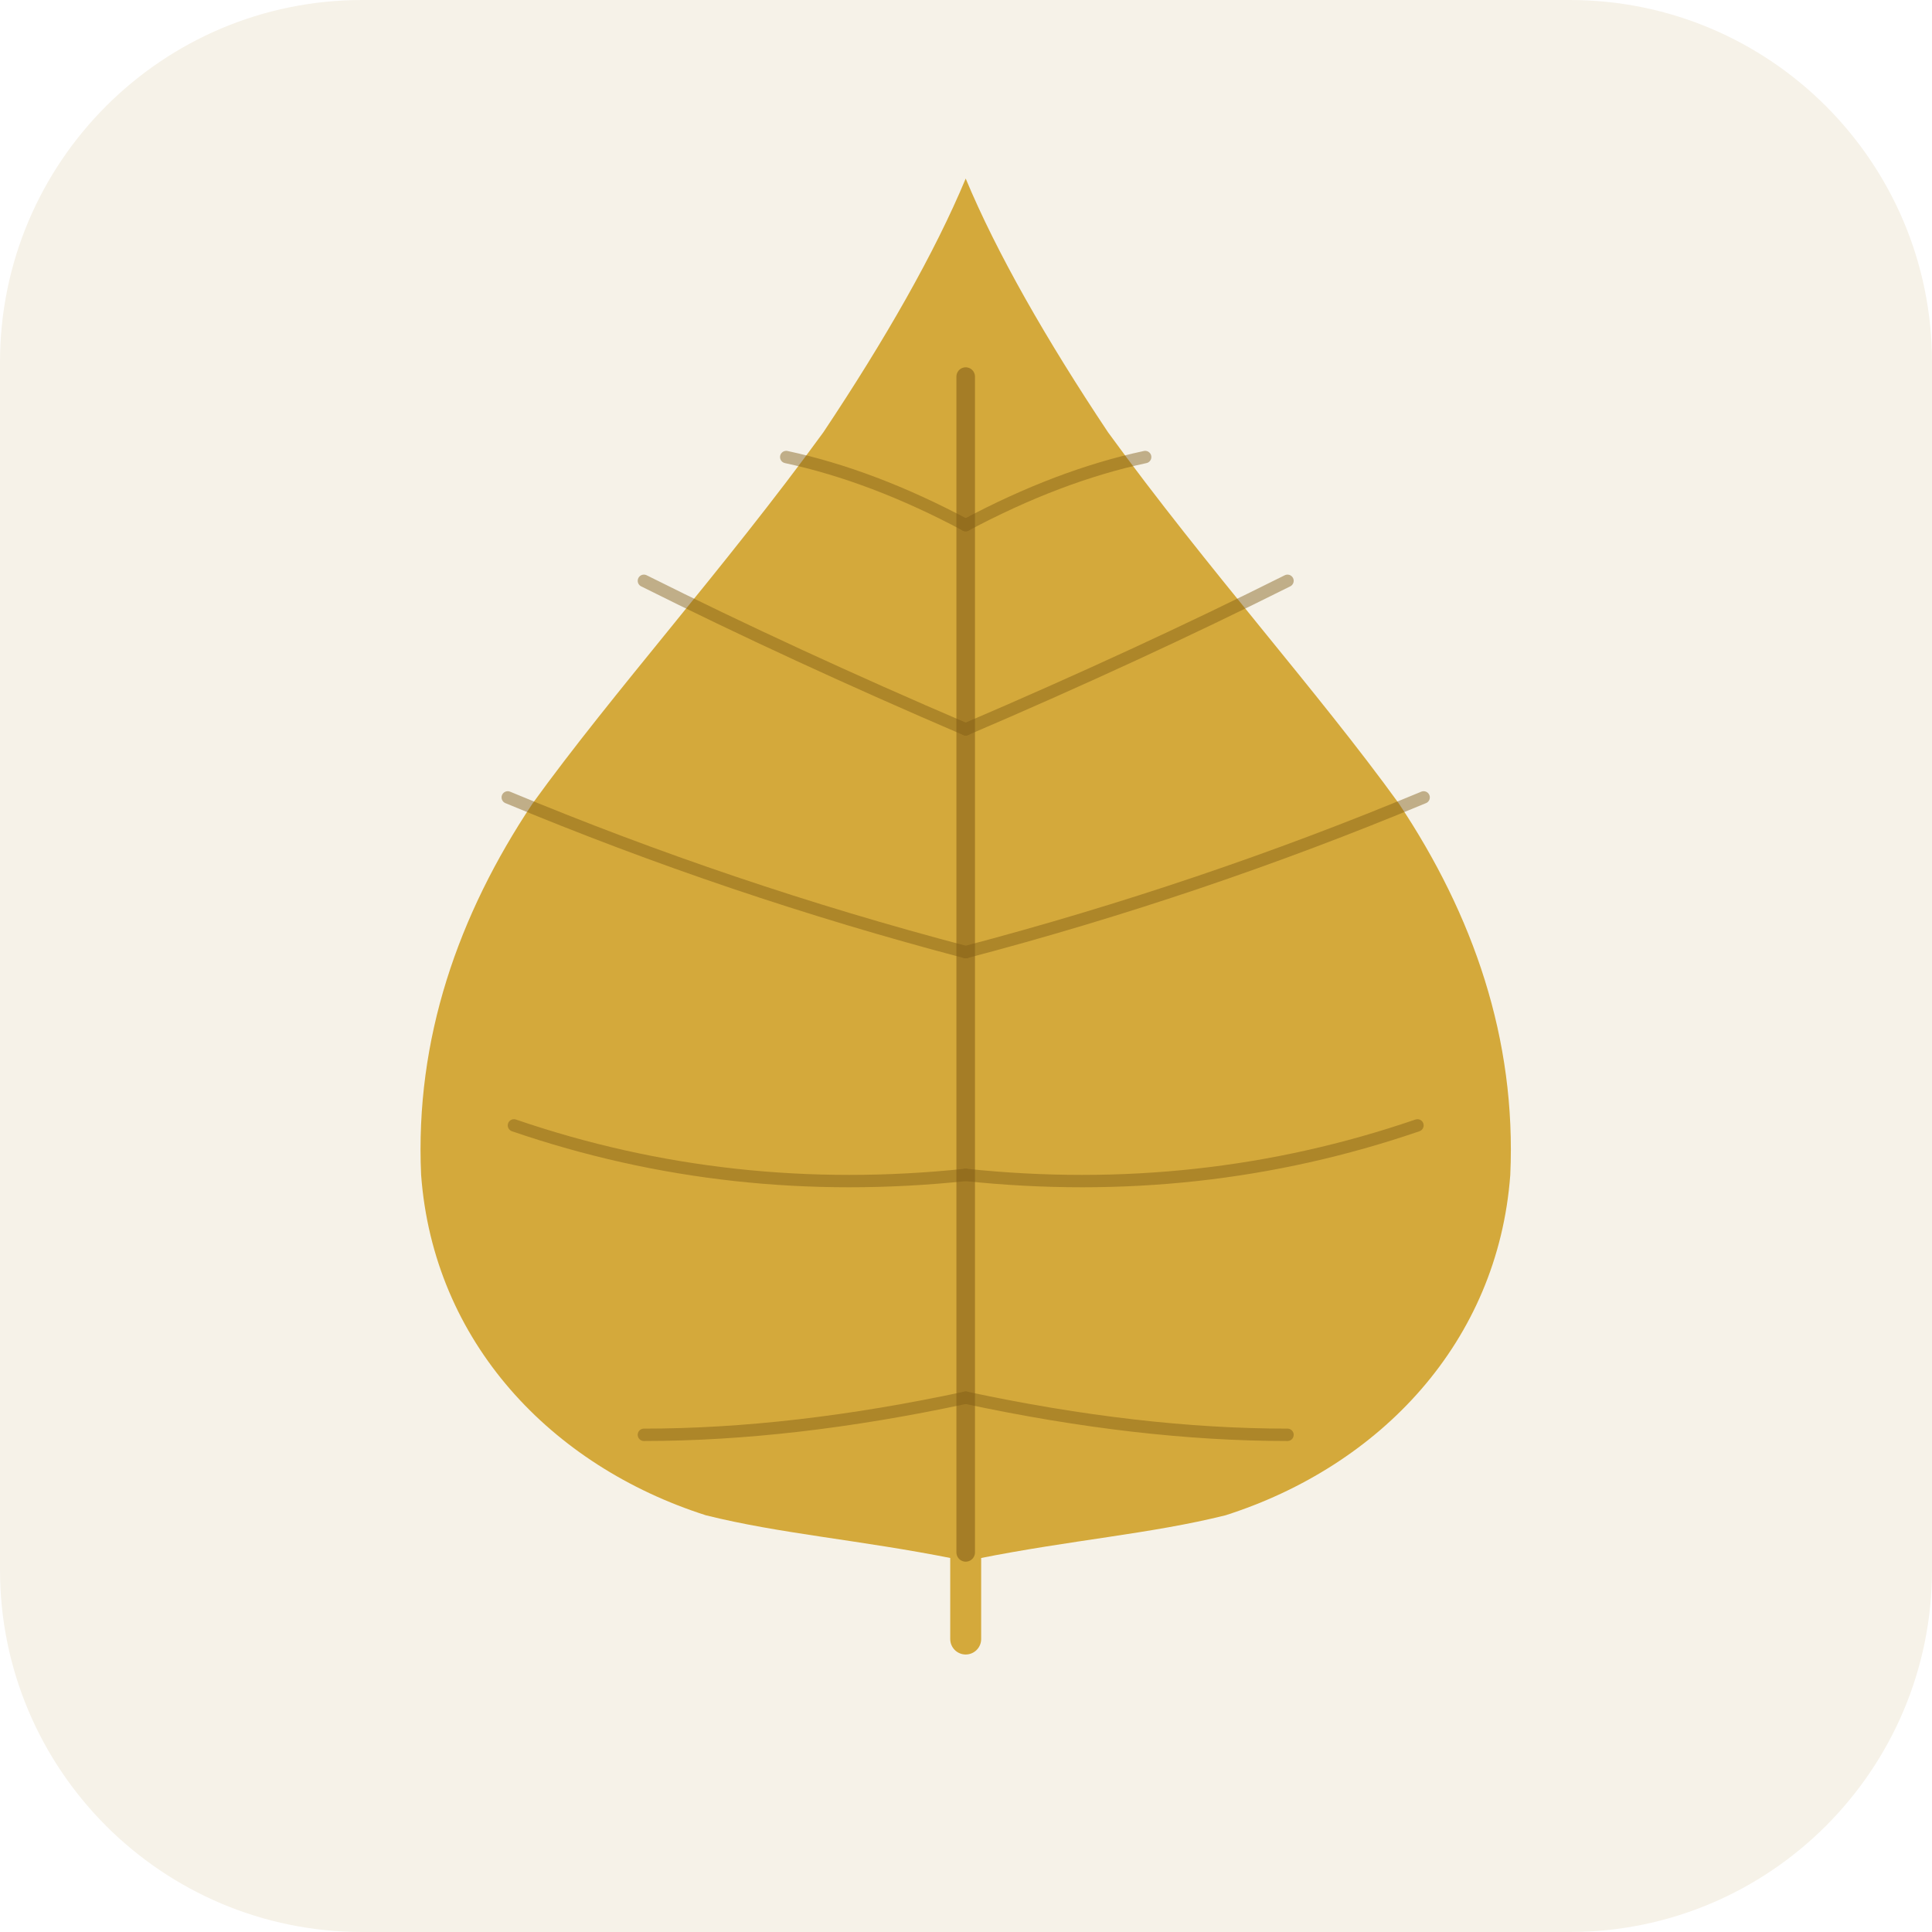
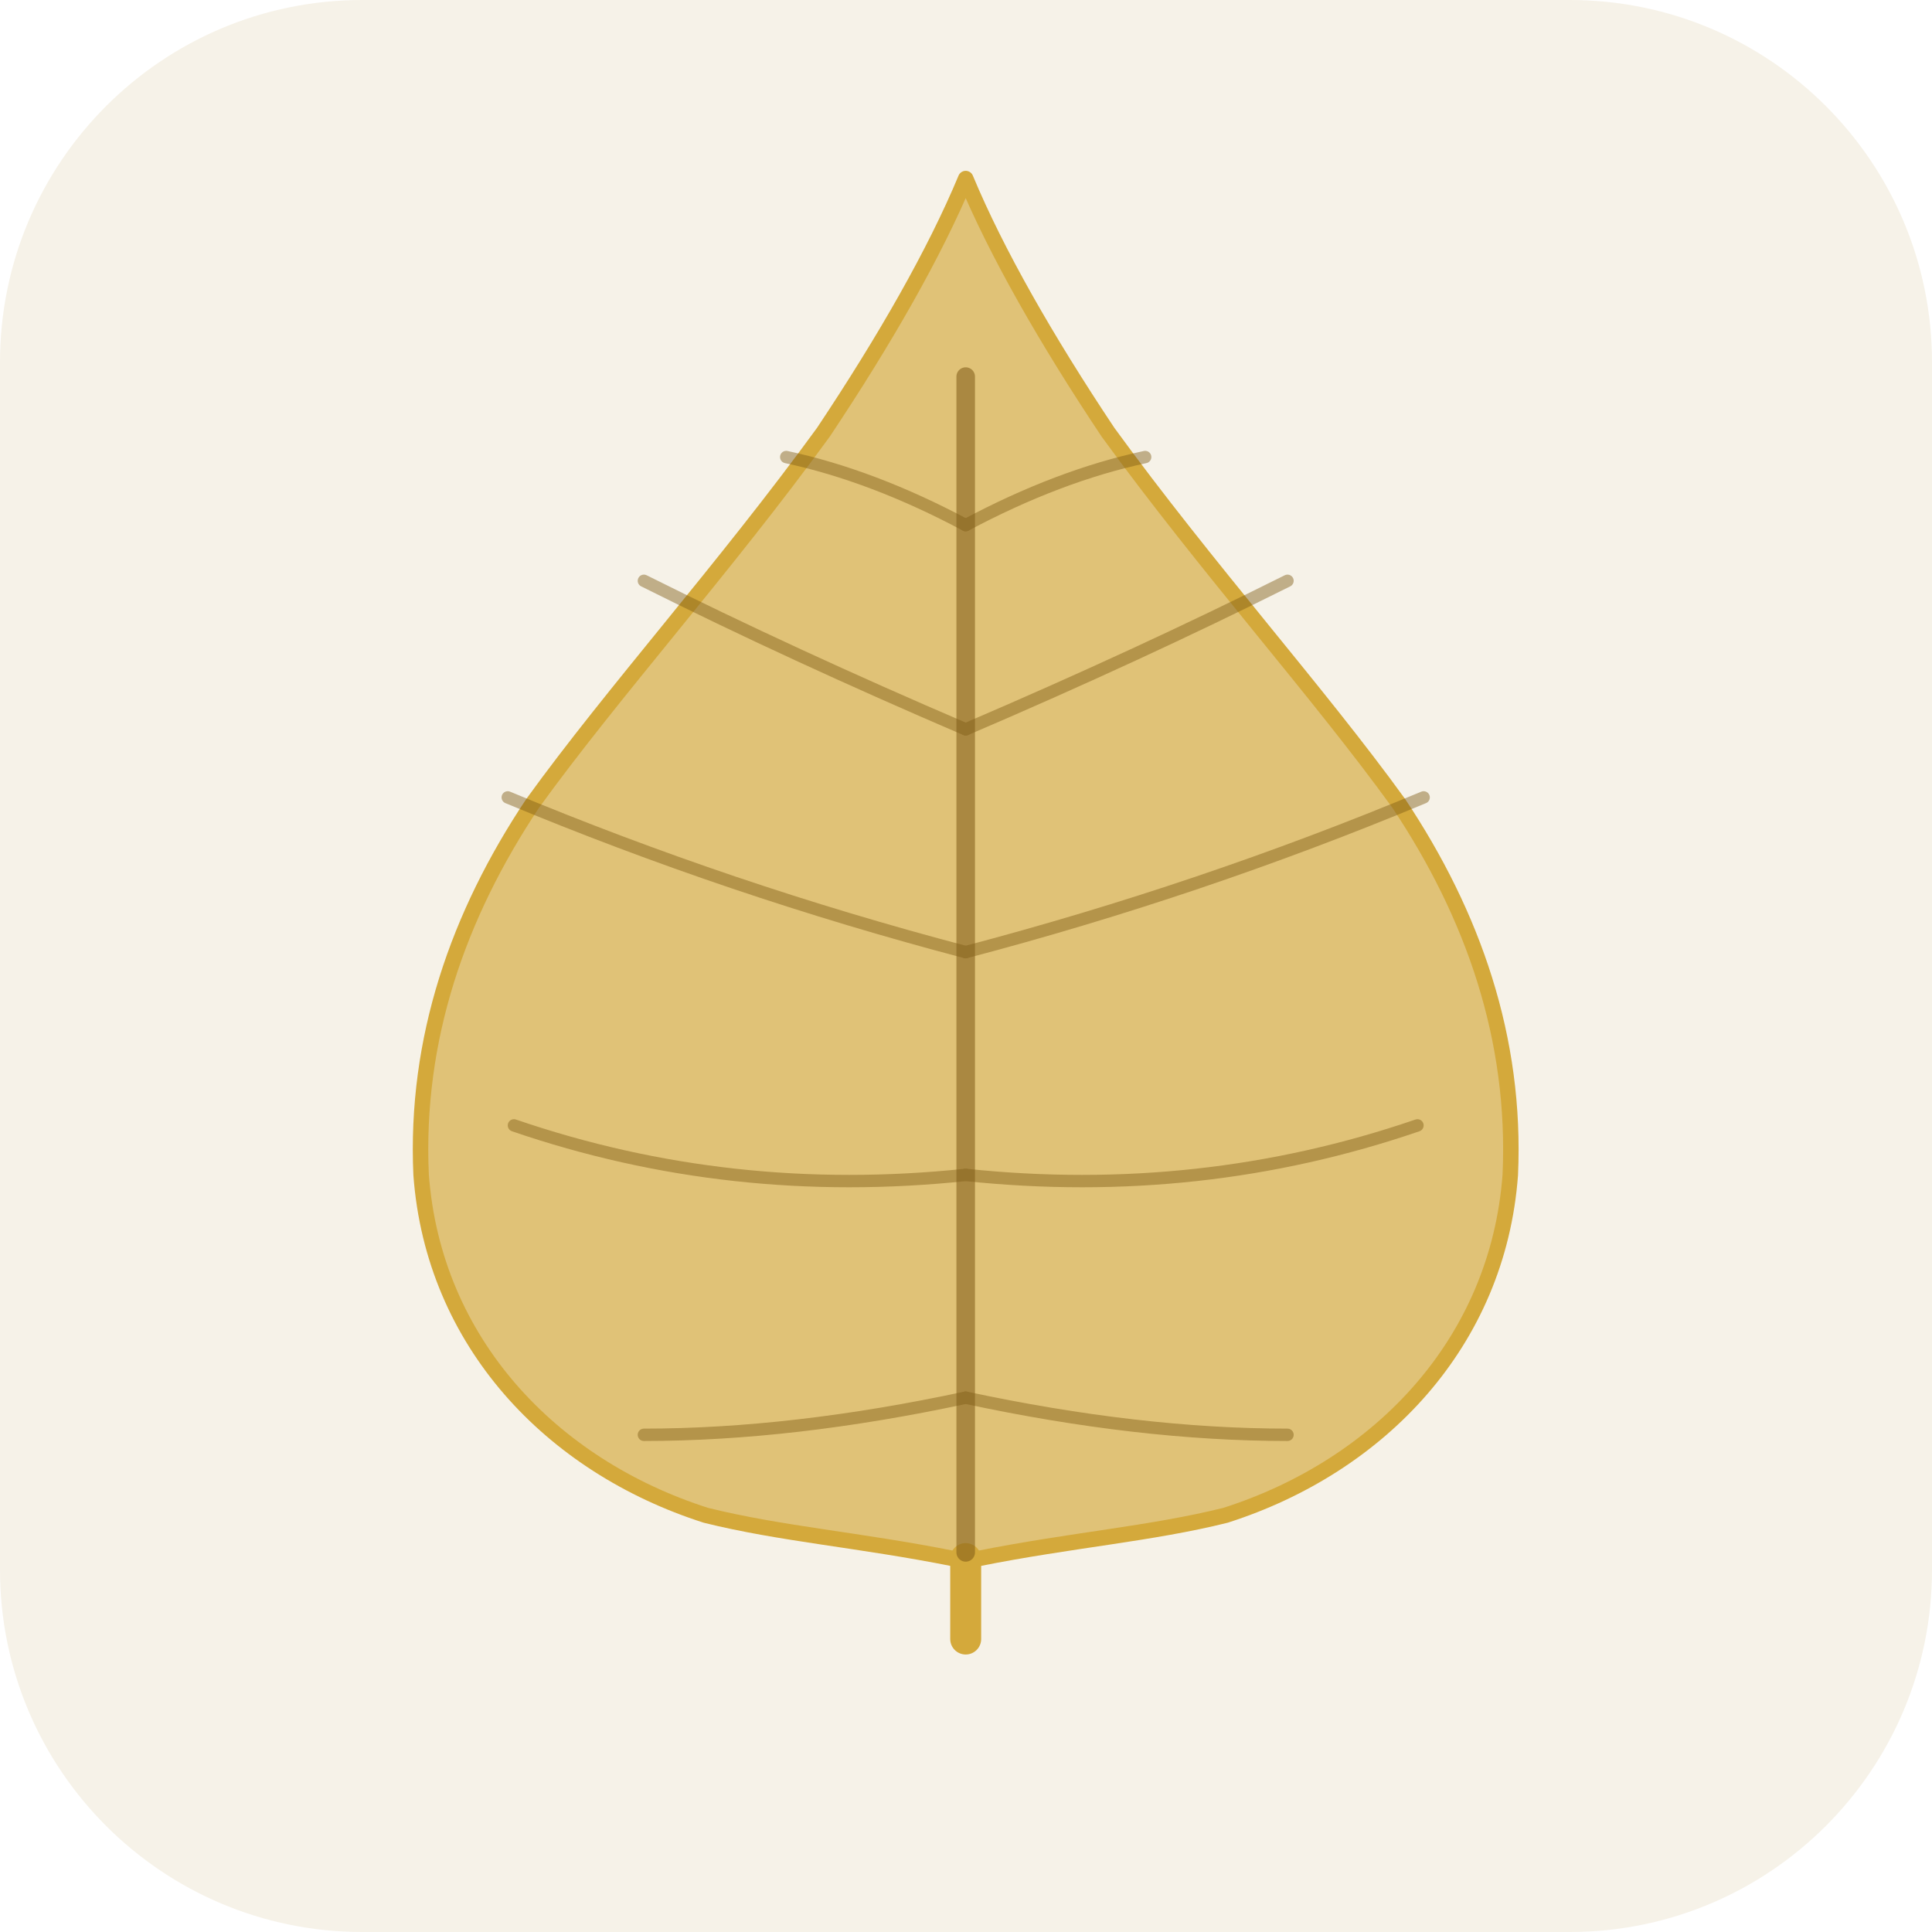
<svg xmlns="http://www.w3.org/2000/svg" viewBox="0 0 512 512">
  <rect width="512" height="512" rx="96" fill="#F6F2E8" />
  <g transform="translate(46 26) scale(0.82)">
-     <path fill="#D4A93B" d="         M 256 26         C 246 50 230 78 210 108         C 178 152 142 192 116 228         C 92 264 78 304 80 348         C 84 402 122 442 172 458         C 196 464 222 466 252 472         L 256 472         L 260 472         C 290 466 316 464 340 458         C 390 442 428 402 432 348         C 434 304 420 264 396 228         C 370 192 334 152 302 108         C 282 78 266 50 256 26         Z       " />
+     <path fill="#D4A93B" fill-opacity="0.65" stroke="#D4A93B" stroke-width="5" stroke-linejoin="round" stroke-linecap="round" d="         M 256 26         C 246 50 230 78 210 108         C 178 152 142 192 116 228         C 92 264 78 304 80 348         C 84 402 122 442 172 458         C 196 464 222 466 252 472         L 256 472         L 260 472         C 290 466 316 464 340 458         C 390 442 428 402 432 348         C 434 304 420 264 396 228         C 370 192 334 152 302 108         C 282 78 266 50 256 26         Z       " />
    <path stroke="#D4A93B" stroke-width="10" stroke-linecap="round" d="M 256 472 L 256 498" />
    <path stroke="#7E5A14" stroke-width="6" stroke-linecap="round" fill="none" opacity="0.55" d="M 256 470 L 256 90" />
    <g stroke="#7E5A14" stroke-width="4" stroke-linecap="round" fill="none" opacity="0.45">
      <path d="M 256 420 Q 200 432 152 432" />
      <path d="M 256 420 Q 312 432 360 432" />
      <path d="M 256 348 Q 180 356 110 332" />
      <path d="M 256 348 Q 332 356 402 332" />
      <path d="M 256 276 Q 180 256 108 226" />
      <path d="M 256 276 Q 332 256 404 226" />
      <path d="M 256 204 Q 200 180 152 156" />
      <path d="M 256 204 Q 312 180 360 156" />
      <path d="M 256 138 Q 226 122 198 116" />
      <path d="M 256 138 Q 286 122 314 116" />
    </g>
  </g>
</svg>
